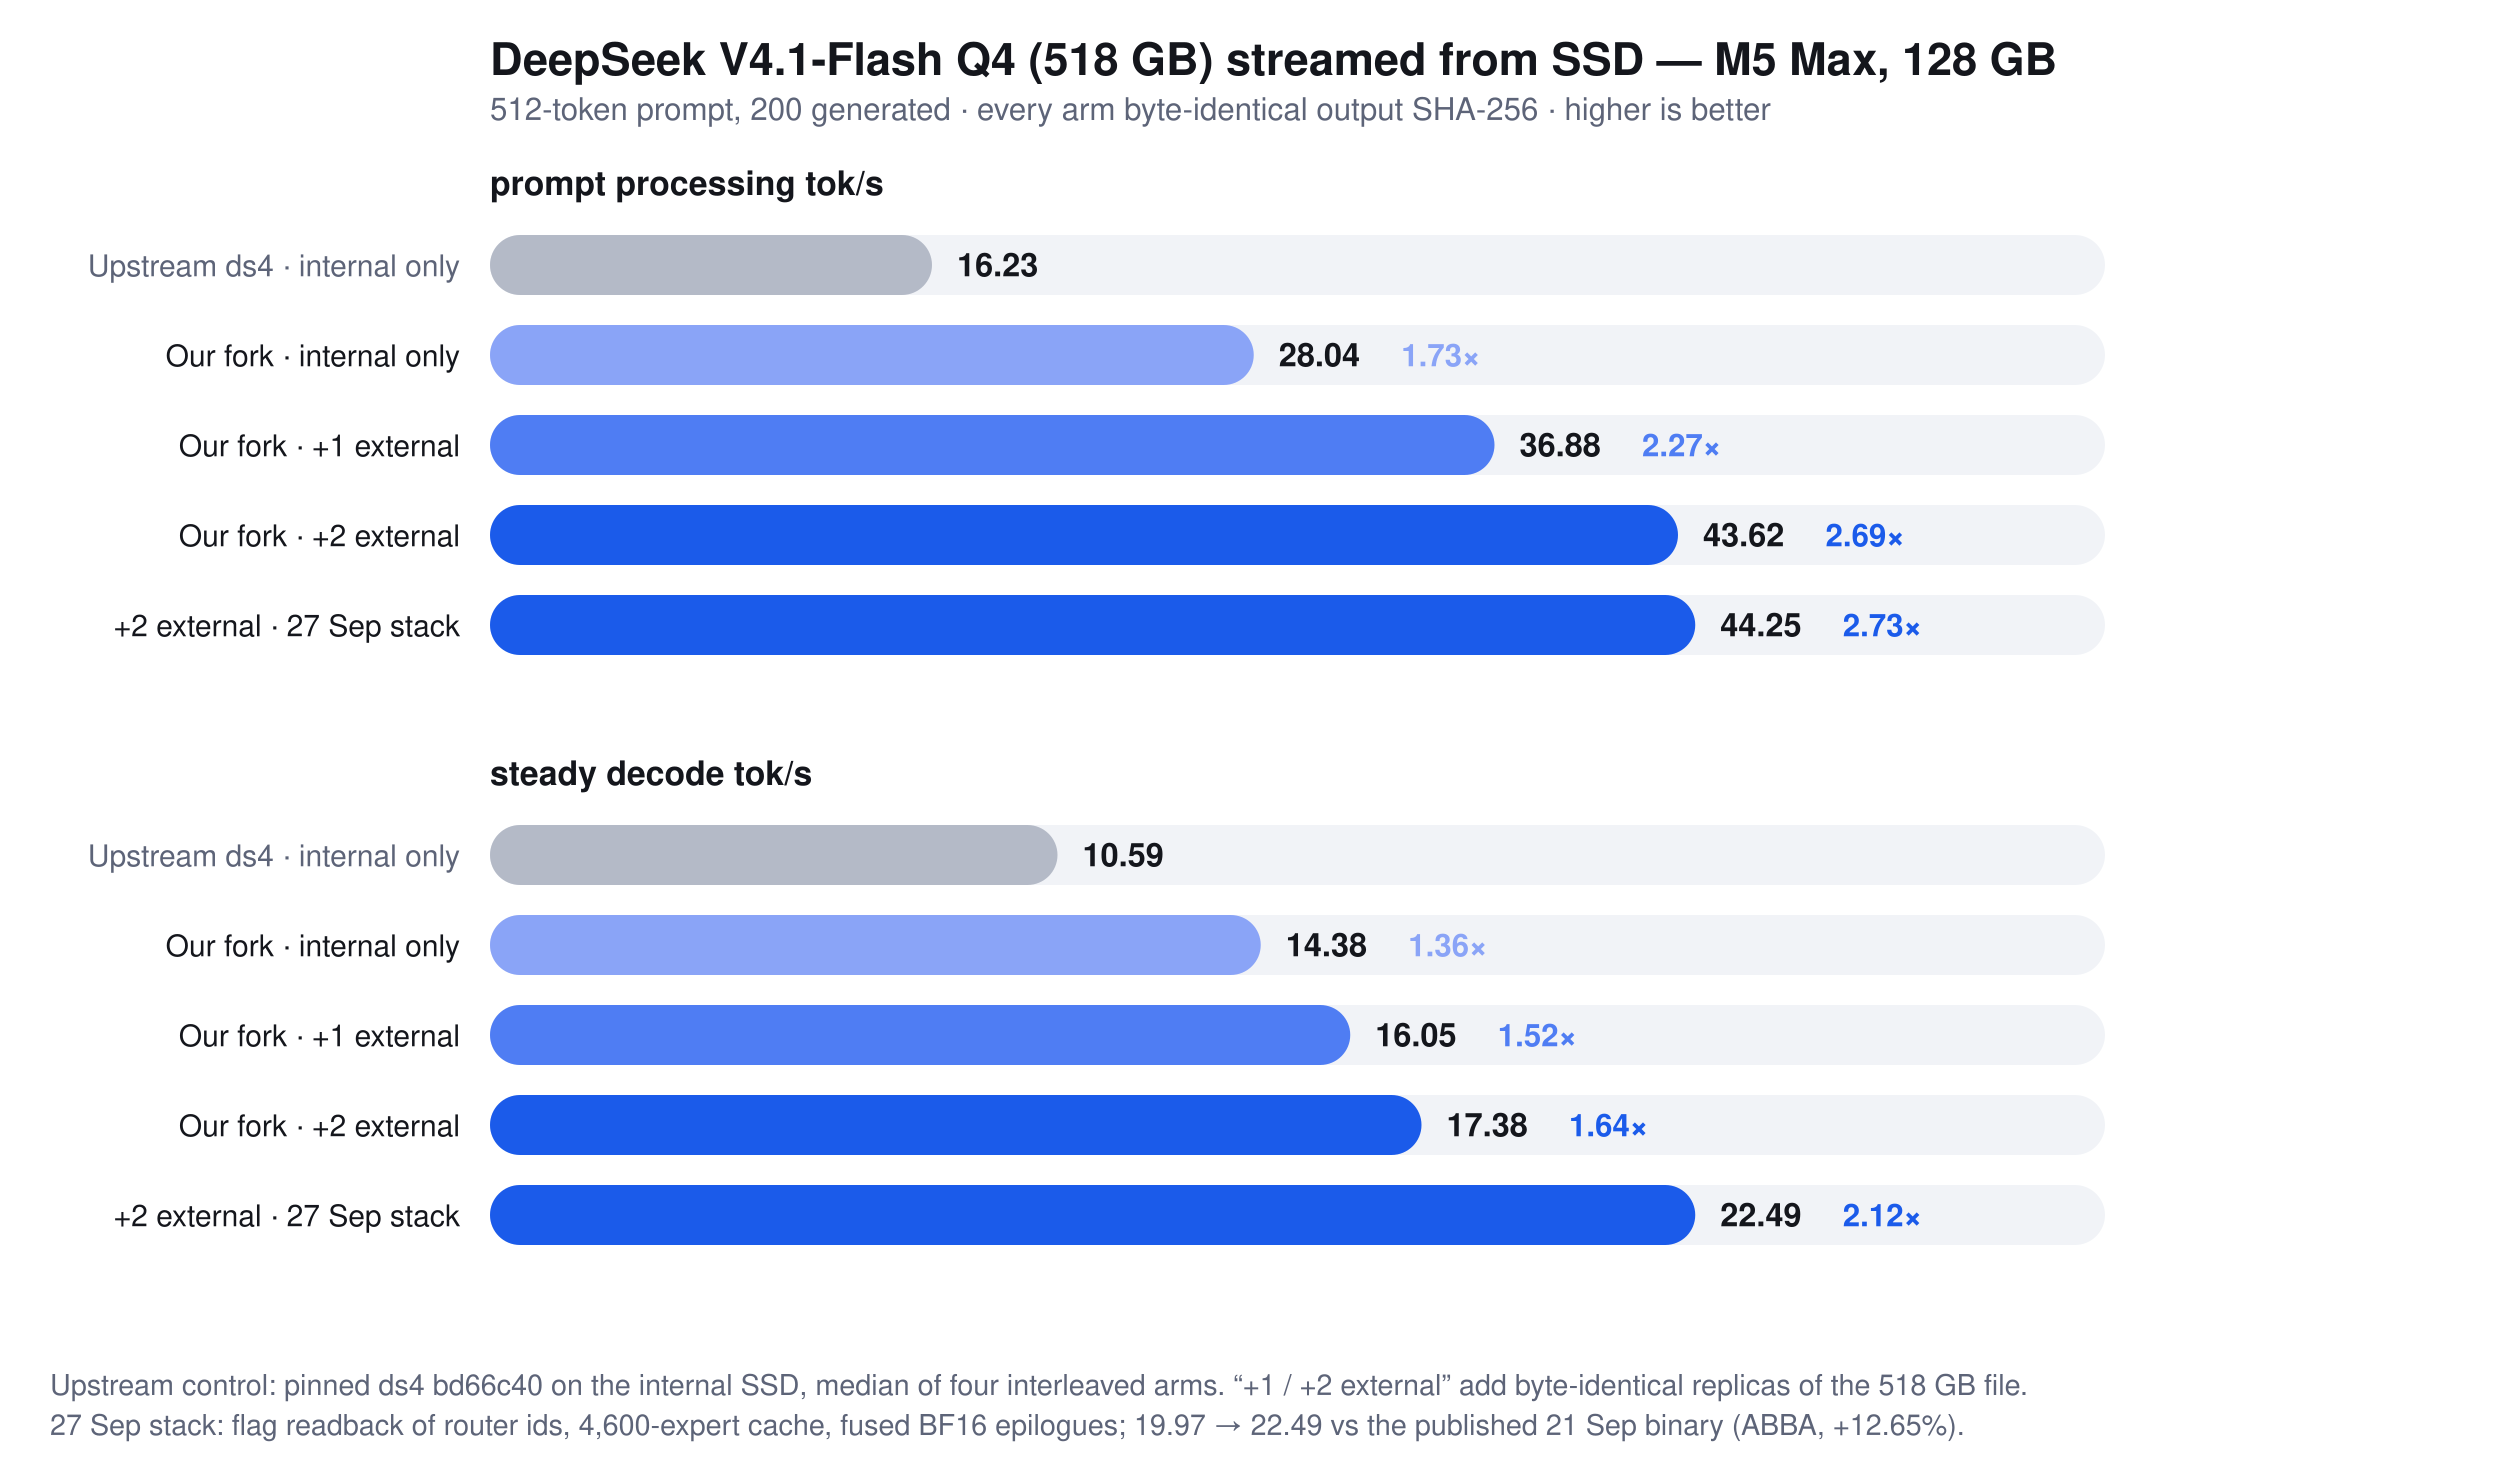
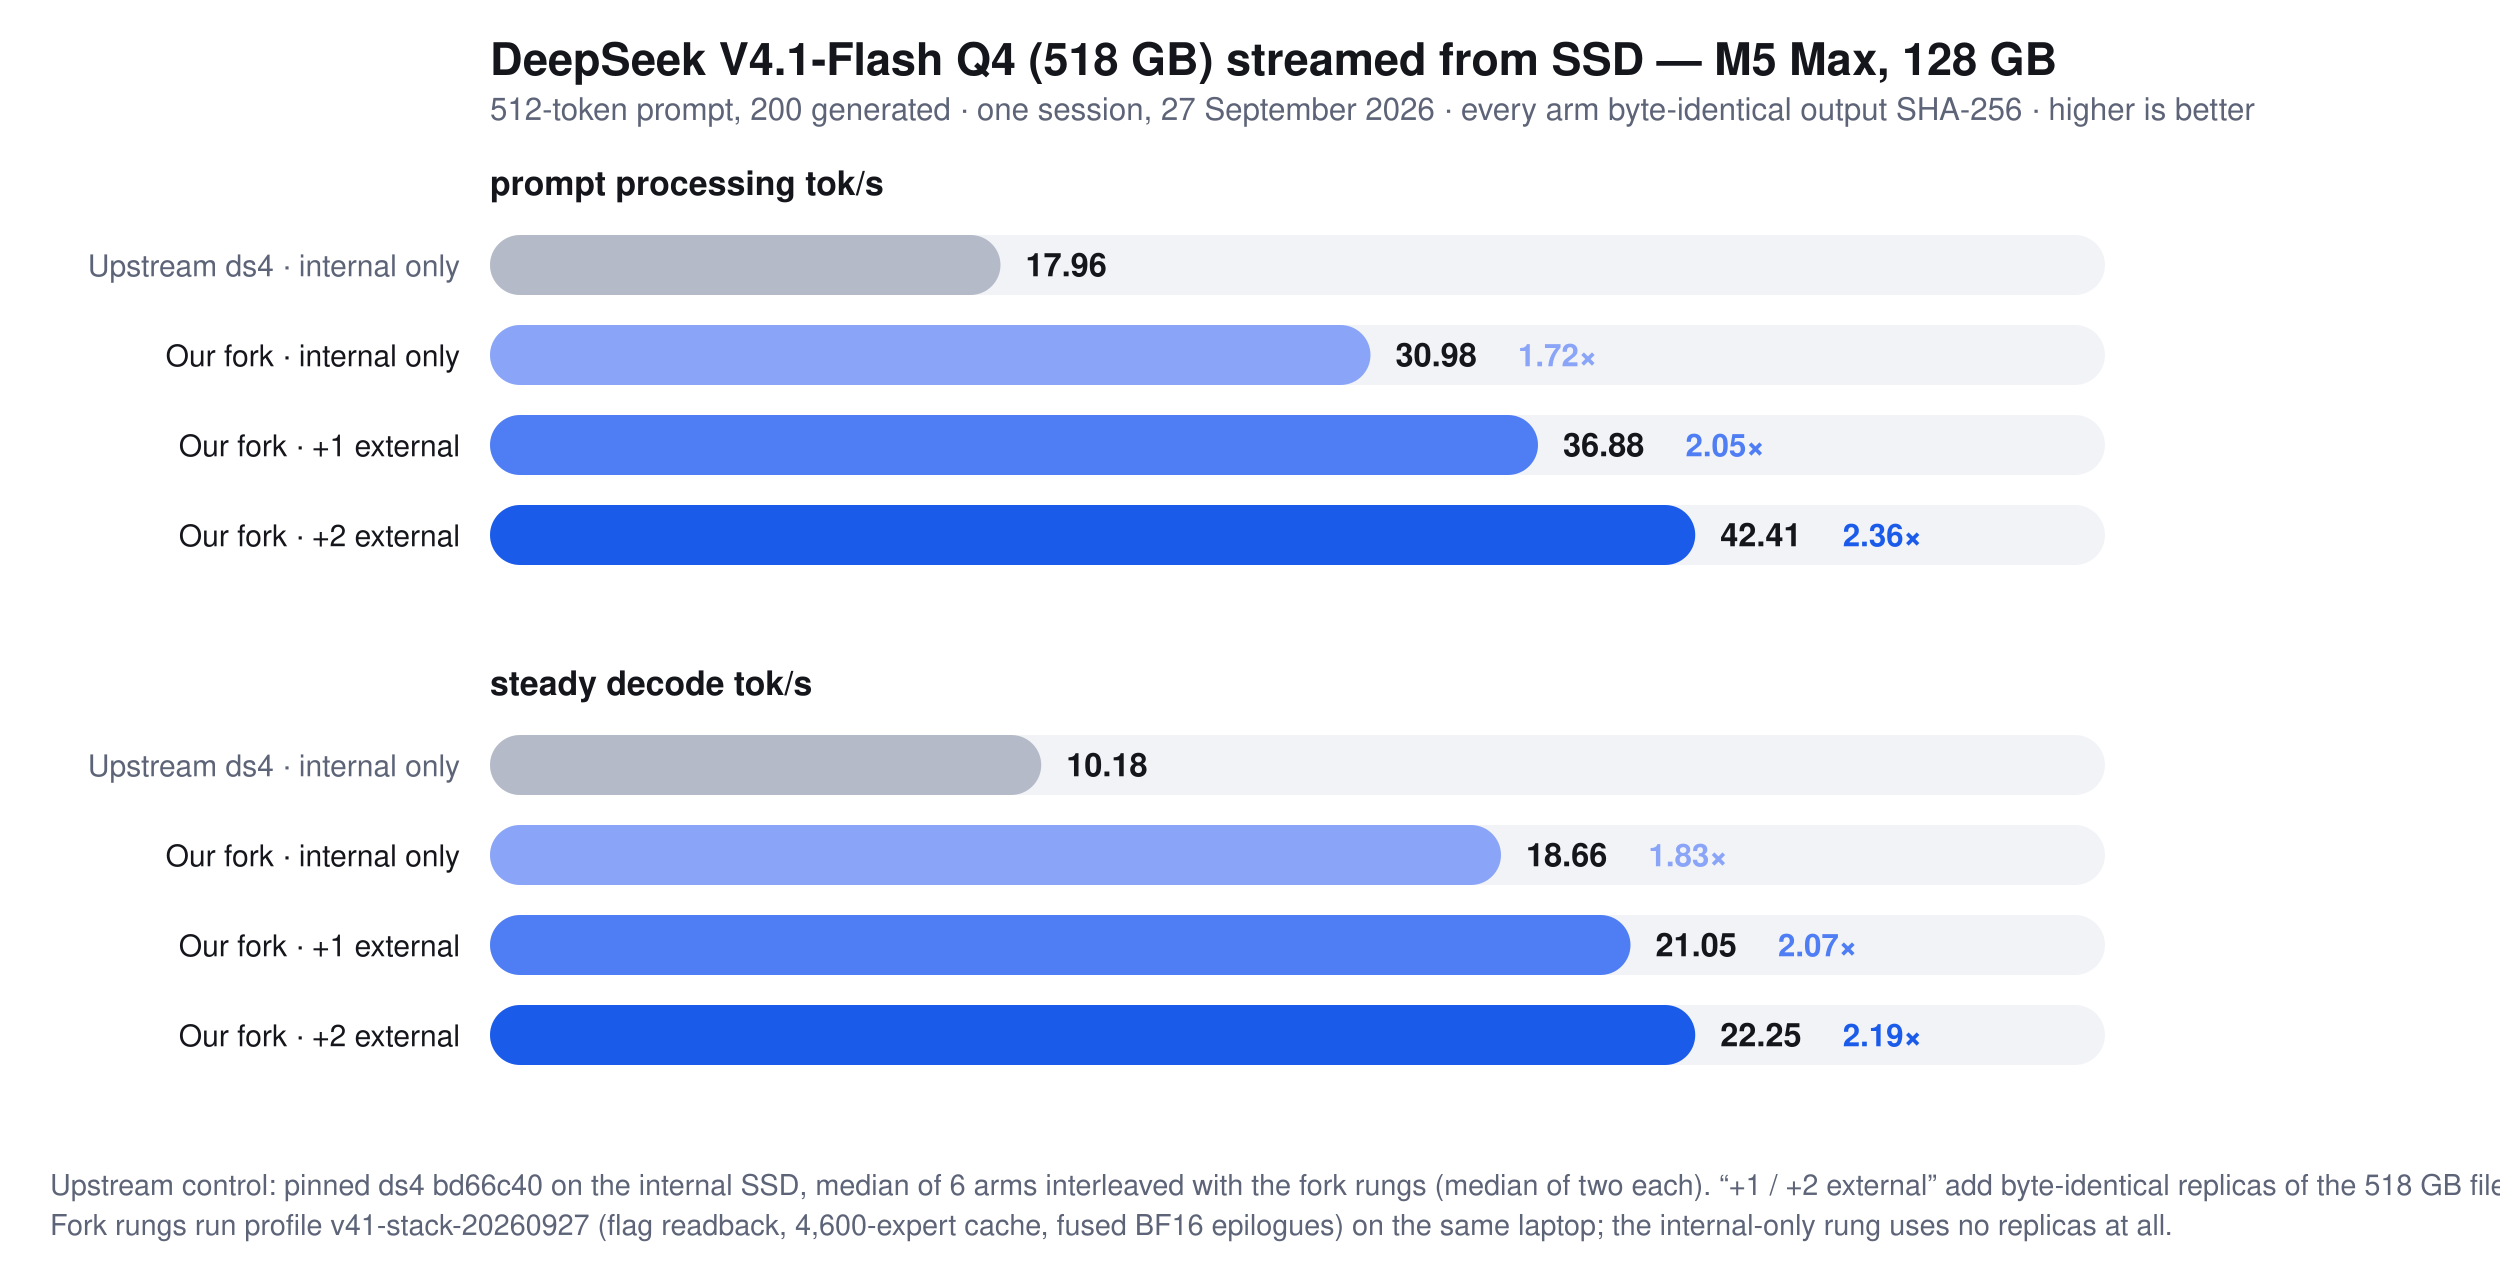
- <svg xmlns="http://www.w3.org/2000/svg" viewBox="0 0 1000 590" width="1000" height="590" font-family="-apple-system,BlinkMacSystemFont,Segoe UI,Helvetica,Arial,sans-serif">
-   <rect width="1000" height="590" fill="#ffffff" />
+ <svg xmlns="http://www.w3.org/2000/svg" viewBox="0 0 1000 510" width="1000" height="510" font-family="-apple-system,BlinkMacSystemFont,Segoe UI,Helvetica,Arial,sans-serif">
+   <rect width="1000" height="510" fill="#ffffff" />
  <text x="196" y="30" font-size="18" font-weight="700" fill="#14161c">DeepSeek V4.1-Flash Q4 (518 GB) streamed from SSD — M5 Max, 128 GB</text>
-   <text x="196" y="48" font-size="12.5" fill="#5d6478">512-token prompt, 200 generated · every arm byte-identical output SHA-256 · higher is better</text>
+   <text x="196" y="48" font-size="12.5" fill="#5d6478">512-token prompt, 200 generated · one session, 27 September 2026 · every arm byte-identical output SHA-256 · higher is better</text>
  <text x="196" y="78" font-size="13.5" font-weight="700" fill="#14161c">prompt processing tok/s</text>
  <text x="184" y="110.5" font-size="12" text-anchor="end" fill="#5d6478">Upstream ds4 · internal only</text>
  <rect x="196" y="94" width="646.0" height="24" rx="12" fill="#f1f3f7" />
-   <rect x="196" y="94" width="176.8" height="24" rx="12" fill="#b4bac7" />
-   <text x="382.8" y="110.5" font-size="13" font-weight="700" fill="#14161c">16.23</text>
+   <rect x="196" y="94" width="204.2" height="24" rx="12" fill="#b4bac7" />
+   <text x="410.2" y="110.5" font-size="13" font-weight="700" fill="#14161c">17.96</text>
  <text x="184" y="146.5" font-size="12" text-anchor="end" fill="#14161c">Our fork · internal only</text>
  <rect x="196" y="130" width="646.0" height="24" rx="12" fill="#f1f3f7" />
-   <rect x="196" y="130" width="305.5" height="24" rx="12" fill="#8aa4f7" />
-   <text x="511.5" y="146.5" font-size="13" font-weight="700" fill="#14161c">28.04</text>
-   <text x="560.5" y="146.5" font-size="12.5" font-weight="600" fill="#8aa4f7">1.73×</text>
+   <rect x="196" y="130" width="352.2" height="24" rx="12" fill="#8aa4f7" />
+   <text x="558.2" y="146.5" font-size="13" font-weight="700" fill="#14161c">30.98</text>
+   <text x="607.2" y="146.5" font-size="12.5" font-weight="600" fill="#8aa4f7">1.72×</text>
  <text x="184" y="182.5" font-size="12" text-anchor="end" fill="#14161c">Our fork · +1 external</text>
  <rect x="196" y="166" width="646.0" height="24" rx="12" fill="#f1f3f7" />
-   <rect x="196" y="166" width="401.8" height="24" rx="12" fill="#4f7df3" />
-   <text x="607.8" y="182.5" font-size="13" font-weight="700" fill="#14161c">36.88</text>
-   <text x="656.8" y="182.5" font-size="12.5" font-weight="600" fill="#4f7df3">2.27×</text>
+   <rect x="196" y="166" width="419.2" height="24" rx="12" fill="#4f7df3" />
+   <text x="625.2" y="182.5" font-size="13" font-weight="700" fill="#14161c">36.88</text>
+   <text x="674.2" y="182.5" font-size="12.5" font-weight="600" fill="#4f7df3">2.05×</text>
  <text x="184" y="218.5" font-size="12" text-anchor="end" fill="#14161c">Our fork · +2 external</text>
  <rect x="196" y="202" width="646.0" height="24" rx="12" fill="#f1f3f7" />
-   <rect x="196" y="202" width="475.2" height="24" rx="12" fill="#1b5bea" />
-   <text x="681.2" y="218.5" font-size="13" font-weight="700" fill="#14161c">43.62</text>
-   <text x="730.2" y="218.5" font-size="12.5" font-weight="600" fill="#1b5bea">2.69×</text>
-   <text x="184" y="254.5" font-size="12" text-anchor="end" fill="#14161c">+2 external · 27 Sep stack</text>
-   <rect x="196" y="238" width="646.0" height="24" rx="12" fill="#f1f3f7" />
-   <rect x="196" y="238" width="482.1" height="24" rx="12" fill="#1b5bea" />
-   <text x="688.1" y="254.5" font-size="13" font-weight="700" fill="#14161c">44.25</text>
-   <text x="737.1" y="254.5" font-size="12.5" font-weight="600" fill="#1b5bea">2.73×</text>
-   <text x="196" y="314" font-size="13.5" font-weight="700" fill="#14161c">steady decode tok/s</text>
-   <text x="184" y="346.5" font-size="12" text-anchor="end" fill="#5d6478">Upstream ds4 · internal only</text>
+   <rect x="196" y="202" width="482.1" height="24" rx="12" fill="#1b5bea" />
+   <text x="688.1" y="218.5" font-size="13" font-weight="700" fill="#14161c">42.41</text>
+   <text x="737.1" y="218.5" font-size="12.5" font-weight="600" fill="#1b5bea">2.36×</text>
+   <text x="196" y="278" font-size="13.5" font-weight="700" fill="#14161c">steady decode tok/s</text>
+   <text x="184" y="310.5" font-size="12" text-anchor="end" fill="#5d6478">Upstream ds4 · internal only</text>
+   <rect x="196" y="294" width="646.0" height="24" rx="12" fill="#f1f3f7" />
+   <rect x="196" y="294" width="220.5" height="24" rx="12" fill="#b4bac7" />
+   <text x="426.5" y="310.5" font-size="13" font-weight="700" fill="#14161c">10.18</text>
+   <text x="184" y="346.5" font-size="12" text-anchor="end" fill="#14161c">Our fork · internal only</text>
  <rect x="196" y="330" width="646.0" height="24" rx="12" fill="#f1f3f7" />
-   <rect x="196" y="330" width="227.0" height="24" rx="12" fill="#b4bac7" />
-   <text x="433.0" y="346.5" font-size="13" font-weight="700" fill="#14161c">10.59</text>
-   <text x="184" y="382.5" font-size="12" text-anchor="end" fill="#14161c">Our fork · internal only</text>
+   <rect x="196" y="330" width="404.4" height="24" rx="12" fill="#8aa4f7" />
+   <text x="610.4" y="346.5" font-size="13" font-weight="700" fill="#14161c">18.66</text>
+   <text x="659.4" y="346.5" font-size="12.5" font-weight="600" fill="#8aa4f7">1.83×</text>
+   <text x="184" y="382.5" font-size="12" text-anchor="end" fill="#14161c">Our fork · +1 external</text>
  <rect x="196" y="366" width="646.0" height="24" rx="12" fill="#f1f3f7" />
-   <rect x="196" y="366" width="308.3" height="24" rx="12" fill="#8aa4f7" />
-   <text x="514.3" y="382.5" font-size="13" font-weight="700" fill="#14161c">14.38</text>
-   <text x="563.3" y="382.5" font-size="12.5" font-weight="600" fill="#8aa4f7">1.36×</text>
-   <text x="184" y="418.5" font-size="12" text-anchor="end" fill="#14161c">Our fork · +1 external</text>
+   <rect x="196" y="366" width="456.2" height="24" rx="12" fill="#4f7df3" />
+   <text x="662.2" y="382.5" font-size="13" font-weight="700" fill="#14161c">21.05</text>
+   <text x="711.2" y="382.5" font-size="12.5" font-weight="600" fill="#4f7df3">2.07×</text>
+   <text x="184" y="418.5" font-size="12" text-anchor="end" fill="#14161c">Our fork · +2 external</text>
  <rect x="196" y="402" width="646.0" height="24" rx="12" fill="#f1f3f7" />
-   <rect x="196" y="402" width="344.1" height="24" rx="12" fill="#4f7df3" />
-   <text x="550.1" y="418.5" font-size="13" font-weight="700" fill="#14161c">16.05</text>
-   <text x="599.1" y="418.5" font-size="12.5" font-weight="600" fill="#4f7df3">1.52×</text>
-   <text x="184" y="454.5" font-size="12" text-anchor="end" fill="#14161c">Our fork · +2 external</text>
-   <rect x="196" y="438" width="646.0" height="24" rx="12" fill="#f1f3f7" />
-   <rect x="196" y="438" width="372.6" height="24" rx="12" fill="#1b5bea" />
-   <text x="578.6" y="454.5" font-size="13" font-weight="700" fill="#14161c">17.38</text>
-   <text x="627.6" y="454.5" font-size="12.5" font-weight="600" fill="#1b5bea">1.64×</text>
-   <text x="184" y="490.5" font-size="12" text-anchor="end" fill="#14161c">+2 external · 27 Sep stack</text>
-   <rect x="196" y="474" width="646.0" height="24" rx="12" fill="#f1f3f7" />
-   <rect x="196" y="474" width="482.1" height="24" rx="12" fill="#1b5bea" />
-   <text x="688.1" y="490.5" font-size="13" font-weight="700" fill="#14161c">22.49</text>
-   <text x="737.1" y="490.5" font-size="12.5" font-weight="600" fill="#1b5bea">2.12×</text>
-   <text x="20" y="558" font-size="11.5" fill="#5d6478">Upstream control: pinned ds4 bd66c40 on the internal SSD, median of four interleaved arms. “+1 / +2 external” add byte-identical replicas of the 518 GB file.</text>
-   <text x="20" y="574" font-size="11.5" fill="#5d6478">27 Sep stack: flag readback of router ids, 4,600-expert cache, fused BF16 epilogues; 19.97 → 22.49 vs the published 21 Sep binary (ABBA, +12.65%).</text>
+   <rect x="196" y="402" width="482.1" height="24" rx="12" fill="#1b5bea" />
+   <text x="688.1" y="418.5" font-size="13" font-weight="700" fill="#14161c">22.25</text>
+   <text x="737.1" y="418.5" font-size="12.5" font-weight="600" fill="#1b5bea">2.19×</text>
+   <text x="20" y="478" font-size="11.5" fill="#5d6478">Upstream control: pinned ds4 bd66c40 on the internal SSD, median of 6 arms interleaved with the fork rungs (median of two each). “+1 / +2 external” add byte-identical replicas of the 518 GB file.</text>
+   <text x="20" y="494" font-size="11.5" fill="#5d6478">Fork rungs run profile v41-stack-20260927 (flag readback, 4,600-expert cache, fused BF16 epilogues) on the same laptop; the internal-only rung uses no replicas at all.</text>
</svg>
